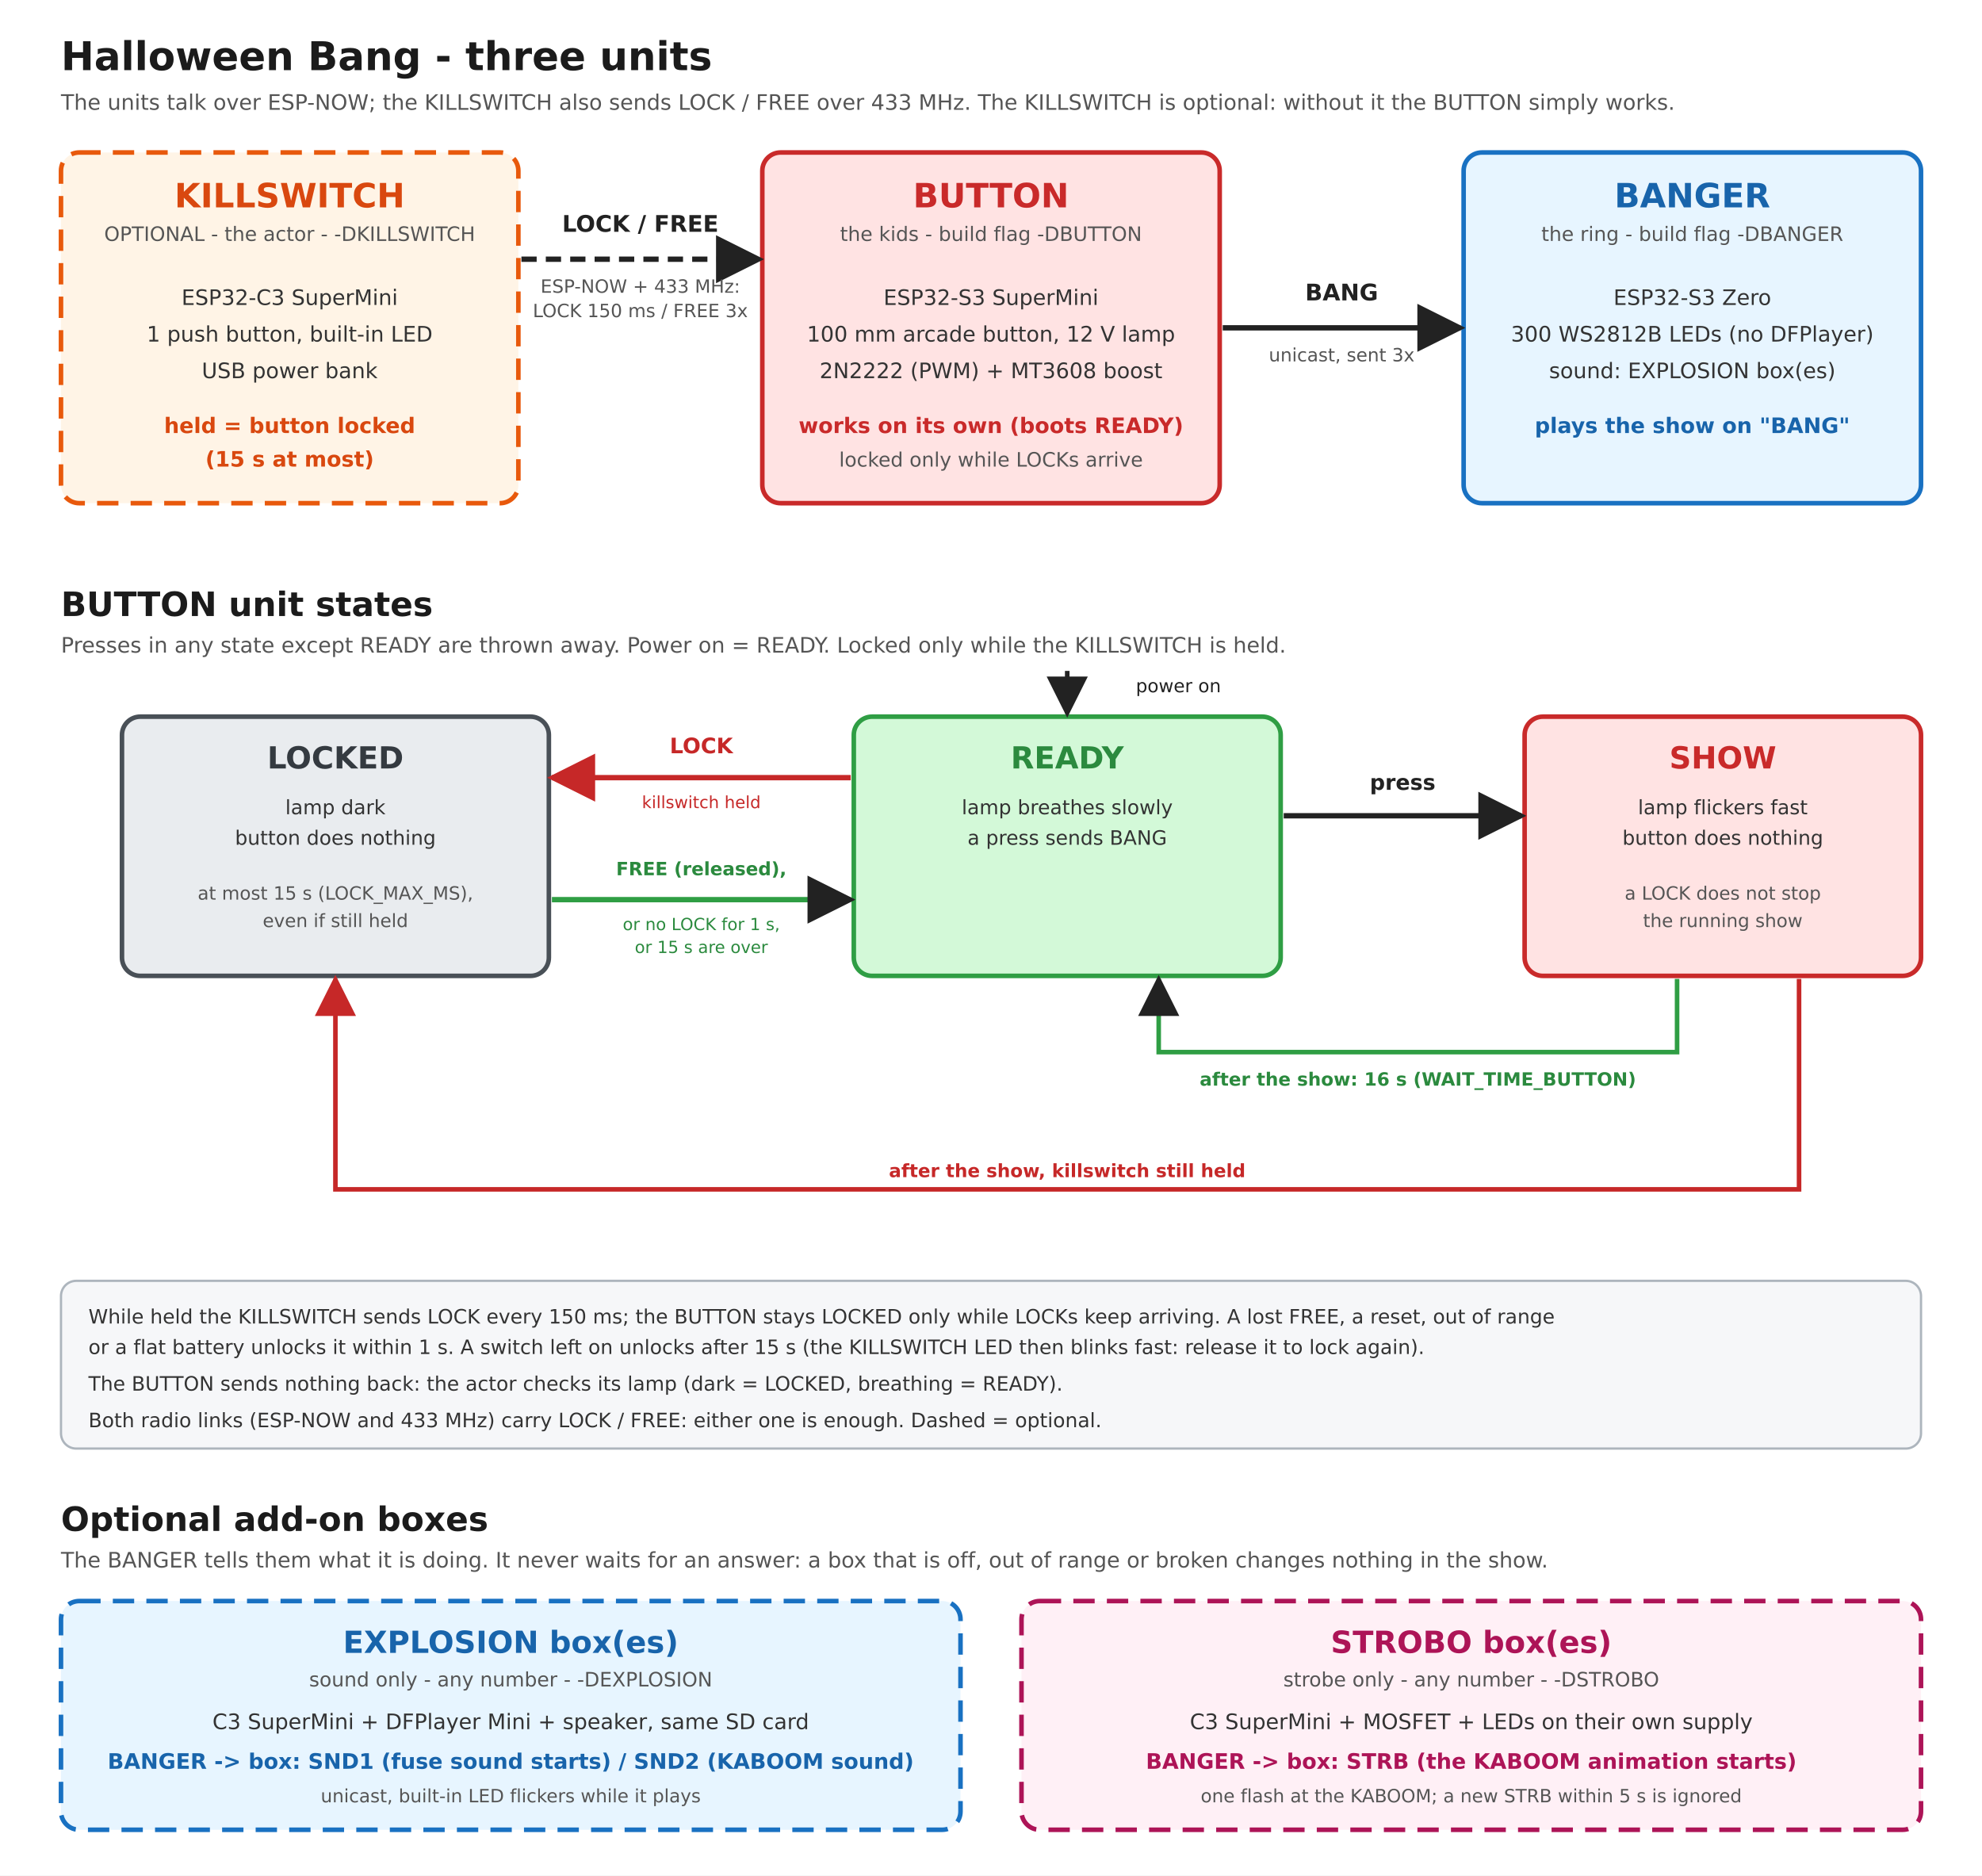
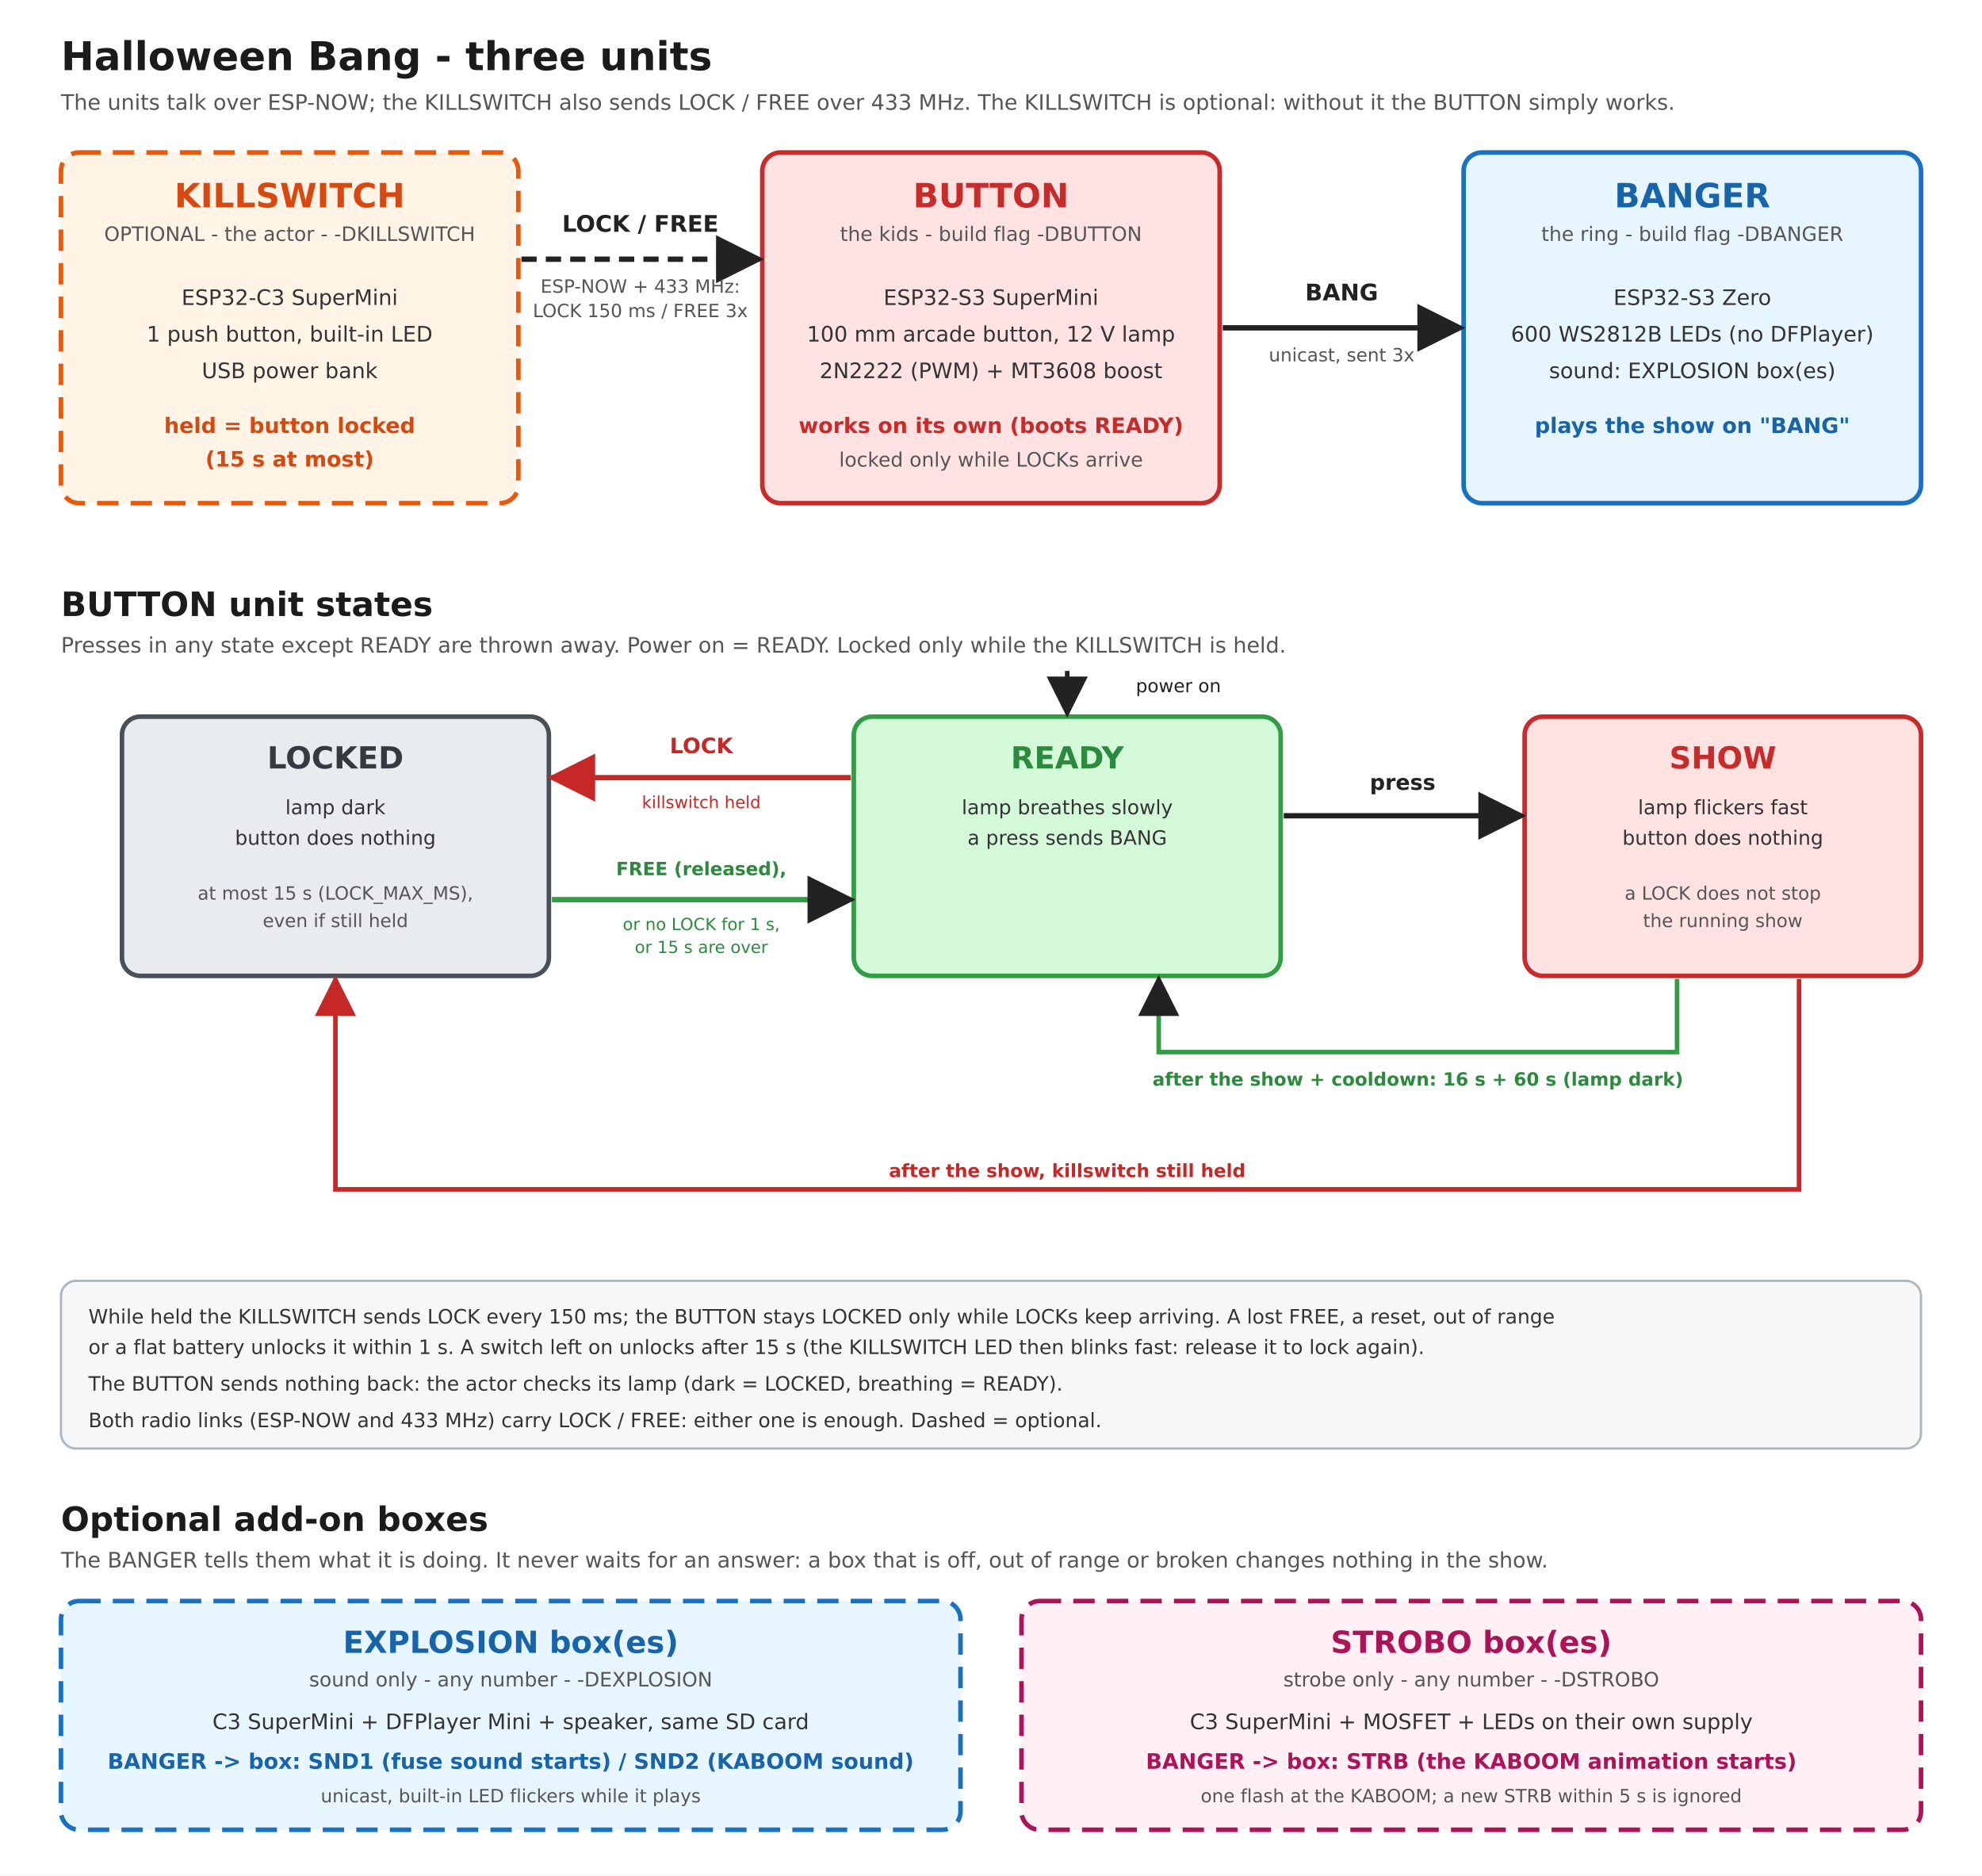
<svg xmlns="http://www.w3.org/2000/svg" viewBox="0 0 1300 1230" width="1300" height="1230" font-family="DejaVu Sans, Helvetica, Arial, sans-serif">
  <defs>
    <marker id="arr" viewBox="0 0 10 10" refX="9" refY="5" markerWidth="9" markerHeight="9" orient="auto-start-reverse">
      <path d="M0,0 L10,5 L0,10 z" fill="#222" />
    </marker>
    <marker id="arrr" viewBox="0 0 10 10" refX="9" refY="5" markerWidth="9" markerHeight="9" orient="auto-start-reverse">
      <path d="M0,0 L10,5 L0,10 z" fill="#c62828" />
    </marker>
  </defs>
  <rect width="1300" height="1230" fill="#ffffff" />
  <text x="40" y="46" font-size="26" font-weight="bold" fill="#1b1b1b">Halloween Bang - three units</text>
  <text x="40" y="72" font-size="14" fill="#555">The units talk over ESP-NOW; the KILLSWITCH also sends LOCK / FREE over 433 MHz. The KILLSWITCH is optional: without it the BUTTON simply works.</text>
  <rect x="40" y="100" width="300" height="230" rx="12" fill="#fff4e6" stroke="#e8590c" stroke-width="3" stroke-dasharray="14 8" />
  <text x="190" y="136" font-size="22" font-weight="bold" fill="#d9480f" text-anchor="middle">KILLSWITCH</text>
  <text x="190" y="158" font-size="13" fill="#555" text-anchor="middle">OPTIONAL  -  the actor  -  -DKILLSWITCH</text>
  <text x="190" y="200" font-size="14" fill="#333" text-anchor="middle">ESP32-C3 SuperMini</text>
  <text x="190" y="224" font-size="14" fill="#333" text-anchor="middle">1 push button, built-in LED</text>
  <text x="190" y="248" font-size="14" fill="#333" text-anchor="middle">USB power bank</text>
  <text x="190" y="284" font-size="14" font-weight="bold" fill="#d9480f" text-anchor="middle">held = button locked</text>
  <text x="190" y="306" font-size="14" font-weight="bold" fill="#d9480f" text-anchor="middle">(15 s at most)</text>
  <rect x="500" y="100" width="300" height="230" rx="12" fill="#ffe3e3" stroke="#c92a2a" stroke-width="3" />
  <text x="650" y="136" font-size="22" font-weight="bold" fill="#c92a2a" text-anchor="middle">BUTTON</text>
  <text x="650" y="158" font-size="13" fill="#555" text-anchor="middle">the kids  -  build flag -DBUTTON</text>
  <text x="650" y="200" font-size="14" fill="#333" text-anchor="middle">ESP32-S3 SuperMini</text>
  <text x="650" y="224" font-size="14" fill="#333" text-anchor="middle">100 mm arcade button, 12 V lamp</text>
  <text x="650" y="248" font-size="14" fill="#333" text-anchor="middle">2N2222 (PWM) + MT3608 boost</text>
  <text x="650" y="284" font-size="14" font-weight="bold" fill="#c92a2a" text-anchor="middle">works on its own (boots READY)</text>
  <text x="650" y="306" font-size="13" fill="#555" text-anchor="middle">locked only while LOCKs arrive</text>
  <rect x="960" y="100" width="300" height="230" rx="12" fill="#e7f5ff" stroke="#1971c2" stroke-width="3" />
  <text x="1110" y="136" font-size="22" font-weight="bold" fill="#1864ab" text-anchor="middle">BANGER</text>
  <text x="1110" y="158" font-size="13" fill="#555" text-anchor="middle">the ring  -  build flag -DBANGER</text>
  <text x="1110" y="200" font-size="14" fill="#333" text-anchor="middle">ESP32-S3 Zero</text>
-   <text x="1110" y="224" font-size="14" fill="#333" text-anchor="middle">300 WS2812B LEDs (no DFPlayer)</text>
+   <text x="1110" y="224" font-size="14" fill="#333" text-anchor="middle">600 WS2812B LEDs (no DFPlayer)</text>
  <text x="1110" y="248" font-size="14" fill="#333" text-anchor="middle">sound: EXPLOSION box(es)</text>
  <text x="1110" y="284" font-size="14" font-weight="bold" fill="#1864ab" text-anchor="middle">plays the show on "BANG"</text>
  <line x1="342" y1="170" x2="498" y2="170" stroke="#222" stroke-width="3.5" stroke-dasharray="10 6" marker-end="url(#arr)" />
  <text x="420" y="152" font-size="15" font-weight="bold" fill="#222" text-anchor="middle">LOCK / FREE</text>
  <text x="420" y="192" font-size="12" fill="#555" text-anchor="middle">ESP-NOW + 433 MHz:</text>
  <text x="420" y="208" font-size="12" fill="#555" text-anchor="middle">LOCK 150 ms / FREE 3x</text>
  <line x1="802" y1="215" x2="958" y2="215" stroke="#222" stroke-width="3.5" marker-end="url(#arr)" />
  <text x="880" y="197" font-size="15" font-weight="bold" fill="#222" text-anchor="middle">BANG</text>
  <text x="880" y="237" font-size="12" fill="#555" text-anchor="middle">unicast, sent 3x</text>
  <text x="40" y="404" font-size="22" font-weight="bold" fill="#1b1b1b">BUTTON unit states</text>
  <text x="40" y="428" font-size="14" fill="#555">Presses in any state except READY are thrown away. Power on = READY. Locked only while the KILLSWITCH is held.</text>
  <rect x="80" y="470" width="280" height="170" rx="12" fill="#e9ecef" stroke="#495057" stroke-width="3" />
  <text x="220" y="504" font-size="20" font-weight="bold" fill="#343a40" text-anchor="middle">LOCKED</text>
  <text x="220" y="534" font-size="13" fill="#333" text-anchor="middle">lamp dark</text>
  <text x="220" y="554" font-size="13" fill="#333" text-anchor="middle">button does nothing</text>
  <text x="220" y="590" font-size="12" fill="#555" text-anchor="middle">at most 15 s (LOCK_MAX_MS),</text>
  <text x="220" y="608" font-size="12" fill="#555" text-anchor="middle">even if still held</text>
  <rect x="560" y="470" width="280" height="170" rx="12" fill="#d3f9d8" stroke="#2f9e44" stroke-width="3" />
  <text x="700" y="504" font-size="20" font-weight="bold" fill="#2b8a3e" text-anchor="middle">READY</text>
  <text x="700" y="534" font-size="13" fill="#333" text-anchor="middle">lamp breathes slowly</text>
  <text x="700" y="554" font-size="13" fill="#333" text-anchor="middle">a press sends BANG</text>
  <line x1="700" y1="440" x2="700" y2="468" stroke="#222" stroke-width="3" marker-end="url(#arr)" />
  <text x="745" y="454" font-size="12" fill="#222">power on</text>
  <rect x="1000" y="470" width="260" height="170" rx="12" fill="#ffe3e3" stroke="#c92a2a" stroke-width="3" />
  <text x="1130" y="504" font-size="20" font-weight="bold" fill="#c92a2a" text-anchor="middle">SHOW</text>
  <text x="1130" y="534" font-size="13" fill="#333" text-anchor="middle">lamp flickers fast</text>
  <text x="1130" y="554" font-size="13" fill="#333" text-anchor="middle">button does nothing</text>
  <text x="1130" y="590" font-size="12" fill="#555" text-anchor="middle">a LOCK does not stop</text>
  <text x="1130" y="608" font-size="12" fill="#555" text-anchor="middle">the running show</text>
  <line x1="558" y1="510" x2="362" y2="510" stroke="#c62828" stroke-width="3.5" marker-end="url(#arrr)" />
  <text x="460" y="494" font-size="14" font-weight="bold" fill="#c62828" text-anchor="middle">LOCK</text>
  <text x="460" y="530" font-size="11" fill="#c62828" text-anchor="middle">killswitch held</text>
  <line x1="362" y1="590" x2="558" y2="590" stroke="#2f9e44" stroke-width="3.5" marker-end="url(#arr)" />
  <text x="460" y="574" font-size="12" font-weight="bold" fill="#2b8a3e" text-anchor="middle">FREE (released),</text>
  <text x="460" y="610" font-size="11" fill="#2b8a3e" text-anchor="middle">or no LOCK for 1 s,</text>
  <text x="460" y="625" font-size="11" fill="#2b8a3e" text-anchor="middle">or 15 s are over</text>
  <line x1="842" y1="535" x2="998" y2="535" stroke="#222" stroke-width="3.5" marker-end="url(#arr)" />
  <text x="920" y="518" font-size="14" font-weight="bold" fill="#222" text-anchor="middle">press</text>
  <polyline points="1100,642 1100,690 760,690 760,642" fill="none" stroke="#2f9e44" stroke-width="3" marker-end="url(#arr)" />
-   <text x="930" y="712" font-size="12" font-weight="bold" fill="#2b8a3e" text-anchor="middle">after the show: 16 s (WAIT_TIME_BUTTON)</text>
+   <text x="930" y="712" font-size="12" font-weight="bold" fill="#2b8a3e" text-anchor="middle">after the show + cooldown: 16 s + 60 s (lamp dark)</text>
  <polyline points="1180,642 1180,780 220,780 220,642" fill="none" stroke="#c62828" stroke-width="3" marker-end="url(#arrr)" />
  <text x="700" y="772" font-size="12" font-weight="bold" fill="#c62828" text-anchor="middle">after the show, killswitch still held</text>
  <rect x="40" y="840" width="1220" height="110" rx="10" fill="#f6f7f9" stroke="#adb5bd" stroke-width="1.5" />
  <text x="58" y="868" font-size="13" fill="#333">While held the KILLSWITCH sends LOCK every 150 ms; the BUTTON stays LOCKED only while LOCKs keep arriving. A lost FREE, a reset, out of range</text>
  <text x="58" y="888" font-size="13" fill="#333">or a flat battery unlocks it within 1 s. A switch left on unlocks after 15 s (the KILLSWITCH LED then blinks fast: release it to lock again).</text>
  <text x="58" y="912" font-size="13" fill="#333">The BUTTON sends nothing back: the actor checks its lamp (dark = LOCKED, breathing = READY).</text>
  <text x="58" y="936" font-size="13" fill="#333">Both radio links (ESP-NOW and 433 MHz) carry LOCK / FREE: either one is enough. Dashed = optional.</text>
  <text x="40" y="1004" font-size="22" font-weight="bold" fill="#1b1b1b">Optional add-on boxes</text>
  <text x="40" y="1028" font-size="14" fill="#555">The BANGER tells them what it is doing. It never waits for an answer: a box that is off, out of range or broken changes nothing in the show.</text>
  <rect x="40" y="1050" width="590" height="150" rx="12" fill="#e7f5ff" stroke="#1971c2" stroke-width="3" stroke-dasharray="14 8" />
  <text x="335" y="1084" font-size="20" font-weight="bold" fill="#1864ab" text-anchor="middle">EXPLOSION box(es)</text>
  <text x="335" y="1106" font-size="13" fill="#555" text-anchor="middle">sound only  -  any number  -  -DEXPLOSION</text>
  <text x="335" y="1134" font-size="14" fill="#333" text-anchor="middle">C3 SuperMini + DFPlayer Mini + speaker, same SD card</text>
  <text x="335" y="1160" font-size="14" font-weight="bold" fill="#1864ab" text-anchor="middle">BANGER -&gt; box:  SND1 (fuse sound starts)  /  SND2 (KABOOM sound)</text>
  <text x="335" y="1182" font-size="12" fill="#555" text-anchor="middle">unicast, built-in LED flickers while it plays</text>
  <rect x="670" y="1050" width="590" height="150" rx="12" fill="#fff0f6" stroke="#ad1457" stroke-width="3" stroke-dasharray="14 8" />
  <text x="965" y="1084" font-size="20" font-weight="bold" fill="#ad1457" text-anchor="middle">STROBO box(es)</text>
  <text x="965" y="1106" font-size="13" fill="#555" text-anchor="middle">strobe only  -  any number  -  -DSTROBO</text>
  <text x="965" y="1134" font-size="14" fill="#333" text-anchor="middle">C3 SuperMini + MOSFET + LEDs on their own supply</text>
  <text x="965" y="1160" font-size="14" font-weight="bold" fill="#ad1457" text-anchor="middle">BANGER -&gt; box:  STRB (the KABOOM animation starts)</text>
  <text x="965" y="1182" font-size="12" fill="#555" text-anchor="middle">one flash at the KABOOM; a new STRB within 5 s is ignored</text>
</svg>
